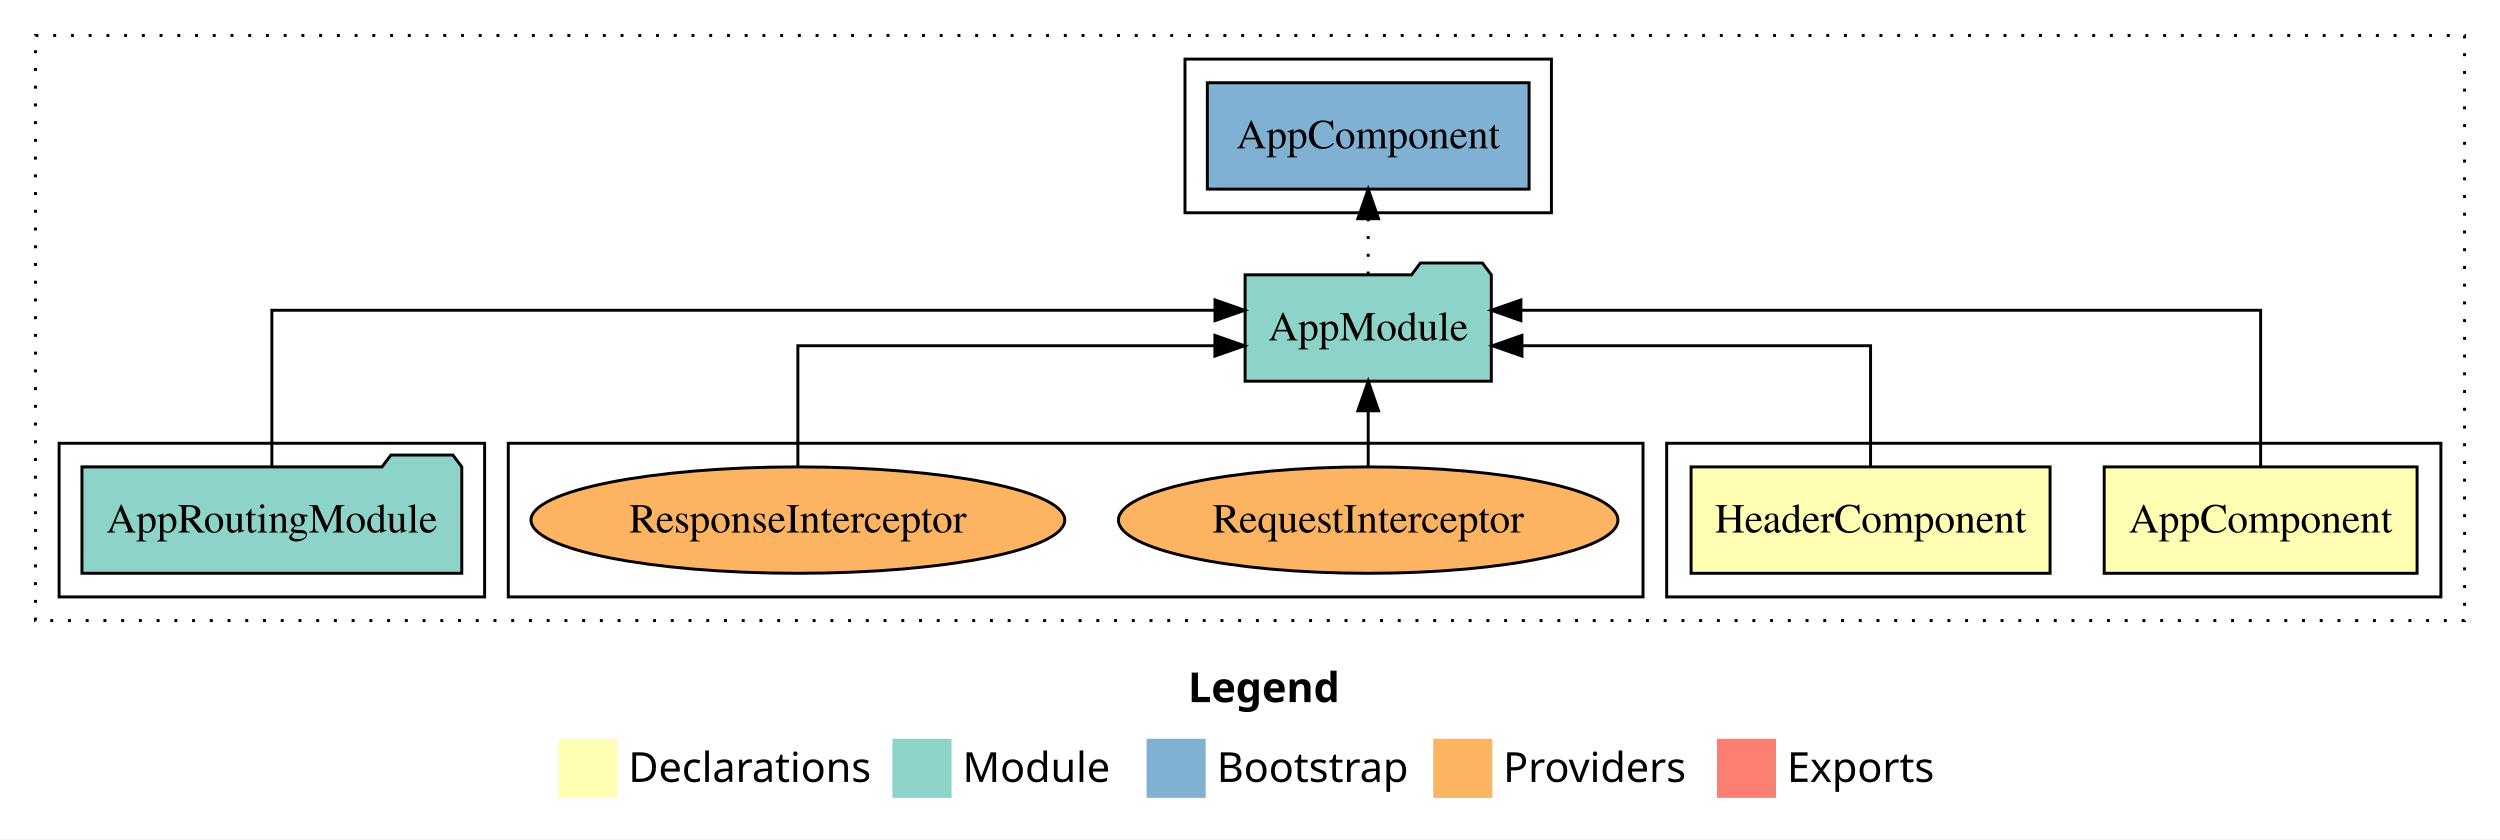
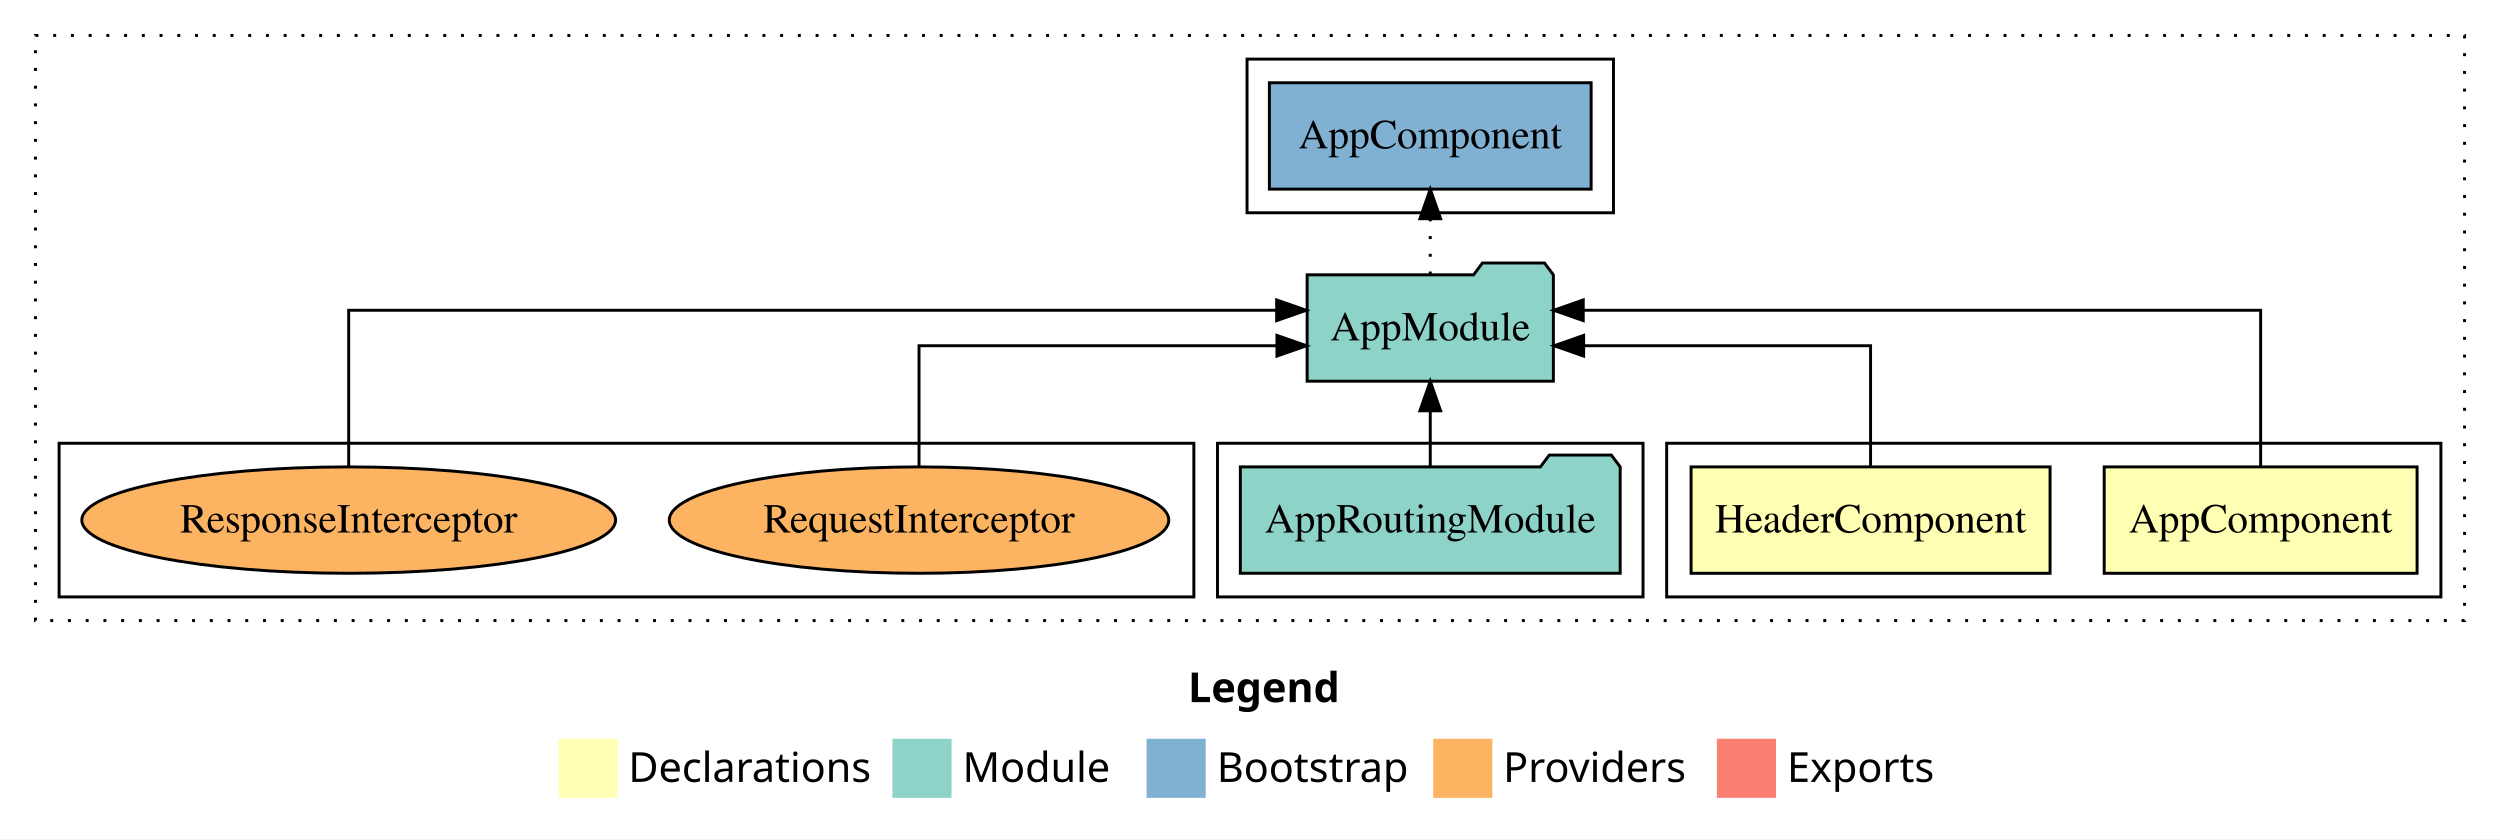
<svg xmlns="http://www.w3.org/2000/svg" width="846pt" height="284pt" viewBox="0.00 0.00 846.00 284.00">
  <g id="graph0" class="graph" transform="scale(1 1) rotate(0) translate(4 280)">
    <polygon fill="white" stroke="transparent" points="-4,4 -4,-280 842,-280 842,4 -4,4" />
    <text text-anchor="start" x="398.01" y="-42.4" font-family="sans-serif" font-weight="bold" font-size="14.00">Legend</text>
    <polygon fill="#ffffb3" stroke="transparent" points="185,-10 185,-30 205,-30 205,-10 185,-10" />
    <text text-anchor="start" x="208.63" y="-15.4" font-family="sans-serif" font-size="14.00">  Declarations</text>
    <polygon fill="#8dd3c7" stroke="transparent" points="298,-10 298,-30 318,-30 318,-10 298,-10" />
    <text text-anchor="start" x="321.73" y="-15.4" font-family="sans-serif" font-size="14.00">  Module</text>
    <polygon fill="#80b1d3" stroke="transparent" points="384,-10 384,-30 404,-30 404,-10 384,-10" />
    <text text-anchor="start" x="407.78" y="-15.4" font-family="sans-serif" font-size="14.00">  Bootstrap</text>
    <polygon fill="#fdb462" stroke="transparent" points="481,-10 481,-30 501,-30 501,-10 481,-10" />
    <text text-anchor="start" x="504.67" y="-15.4" font-family="sans-serif" font-size="14.00">  Providers</text>
    <polygon fill="#fb8072" stroke="transparent" points="577,-10 577,-30 597,-30 597,-10 577,-10" />
    <text text-anchor="start" x="600.73" y="-15.4" font-family="sans-serif" font-size="14.00">  Exports</text>
    <g id="clust1" class="cluster">
      <polygon fill="none" stroke="black" stroke-dasharray="1,5" points="8,-70 8,-268 830,-268 830,-70 8,-70" />
    </g>
    <g id="clust2" class="cluster">
      <polygon fill="none" stroke="black" points="560,-78 560,-130 822,-130 822,-78 560,-78" />
    </g>
-     <g id="clust8" class="cluster">
-       <polygon fill="none" stroke="black" points="168,-78 168,-130 552,-130 552,-78 168,-78" />
+     <g id="clust5" class="cluster">
+       <polygon fill="none" stroke="black" points="408,-78 408,-130 552,-130 552,-78 408,-78" />
    </g>
    <g id="clust7" class="cluster">
-       <polygon fill="none" stroke="black" points="397,-208 397,-260 521,-260 521,-208 397,-208" />
+       <polygon fill="none" stroke="black" points="418,-208 418,-260 542,-260 542,-208 418,-208" />
    </g>
-     <g id="clust5" class="cluster">
-       <polygon fill="none" stroke="black" points="16,-78 16,-130 160,-130 160,-78 16,-78" />
+     <g id="clust8" class="cluster">
+       <polygon fill="none" stroke="black" points="16,-78 16,-130 400,-130 400,-78 16,-78" />
    </g>
    <g id="node1" class="node">
      <polygon fill="#ffffb3" stroke="black" points="813.94,-122 708.06,-122 708.06,-86 813.94,-86 813.94,-122" />
      <text text-anchor="middle" x="761" y="-99.8" font-family="Times,serif" font-size="14.00">AppComponent</text>
    </g>
    <g id="node3" class="node">
-       <polygon fill="#8dd3c7" stroke="black" points="500.66,-187 497.66,-191 476.66,-191 473.66,-187 417.34,-187 417.34,-151 500.66,-151 500.66,-187" />
-       <text text-anchor="middle" x="459" y="-164.8" font-family="Times,serif" font-size="14.00">AppModule</text>
+       <polygon fill="#8dd3c7" stroke="black" points="521.66,-187 518.66,-191 497.66,-191 494.66,-187 438.34,-187 438.34,-151 521.66,-151 521.66,-187" />
+       <text text-anchor="middle" x="480" y="-164.8" font-family="Times,serif" font-size="14.00">AppModule</text>
    </g>
    <g id="edge1" class="edge">
-       <path fill="none" stroke="black" d="M761,-122.28C761,-143.32 761,-175 761,-175 761,-175 510.67,-175 510.67,-175" />
-       <polygon fill="black" stroke="black" points="510.67,-171.5 500.67,-175 510.67,-178.5 510.67,-171.5" />
+       <path fill="none" stroke="black" d="M761,-122.28C761,-143.32 761,-175 761,-175 761,-175 531.77,-175 531.77,-175" />
+       <polygon fill="black" stroke="black" points="531.77,-171.5 521.77,-175 531.77,-178.5 531.77,-171.5" />
    </g>
    <g id="node2" class="node">
      <polygon fill="#ffffb3" stroke="black" points="689.74,-122 568.26,-122 568.26,-86 689.74,-86 689.74,-122" />
      <text text-anchor="middle" x="629" y="-99.8" font-family="Times,serif" font-size="14.00">HeaderComponent</text>
    </g>
    <g id="edge2" class="edge">
-       <path fill="none" stroke="black" d="M629,-122.02C629,-139.37 629,-163 629,-163 629,-163 511.02,-163 511.02,-163" />
-       <polygon fill="black" stroke="black" points="511.02,-159.5 501.02,-163 511.02,-166.5 511.02,-159.5" />
+       <path fill="none" stroke="black" d="M629,-122.02C629,-139.37 629,-163 629,-163 629,-163 531.9,-163 531.9,-163" />
+       <polygon fill="black" stroke="black" points="531.9,-159.5 521.9,-163 531.9,-166.5 531.9,-159.5" />
    </g>
    <g id="node5" class="node">
-       <polygon fill="#80b1d3" stroke="black" points="513.44,-252 404.56,-252 404.56,-216 513.44,-216 513.44,-252" />
-       <text text-anchor="middle" x="459" y="-229.8" font-family="Times,serif" font-size="14.00">AppComponent </text>
+       <polygon fill="#80b1d3" stroke="black" points="534.44,-252 425.56,-252 425.56,-216 534.44,-216 534.44,-252" />
+       <text text-anchor="middle" x="480" y="-229.8" font-family="Times,serif" font-size="14.00">AppComponent </text>
    </g>
    <g id="edge4" class="edge">
-       <path fill="none" stroke="black" stroke-dasharray="1,5" d="M459,-187.11C459,-187.11 459,-205.99 459,-205.99" />
-       <polygon fill="black" stroke="black" points="455.5,-205.99 459,-215.99 462.5,-205.99 455.5,-205.99" />
+       <path fill="none" stroke="black" stroke-dasharray="1,5" d="M480,-187.11C480,-187.11 480,-205.99 480,-205.99" />
+       <polygon fill="black" stroke="black" points="476.5,-205.99 480,-215.99 483.5,-205.99 476.5,-205.99" />
    </g>
    <g id="node4" class="node">
-       <polygon fill="#8dd3c7" stroke="black" points="152.27,-122 149.27,-126 128.27,-126 125.27,-122 23.73,-122 23.73,-86 152.27,-86 152.27,-122" />
-       <text text-anchor="middle" x="88" y="-99.8" font-family="Times,serif" font-size="14.00">AppRoutingModule</text>
+       <polygon fill="#8dd3c7" stroke="black" points="544.27,-122 541.27,-126 520.27,-126 517.27,-122 415.73,-122 415.73,-86 544.27,-86 544.27,-122" />
+       <text text-anchor="middle" x="480" y="-99.8" font-family="Times,serif" font-size="14.00">AppRoutingModule</text>
    </g>
    <g id="edge3" class="edge">
-       <path fill="none" stroke="black" d="M88,-122.28C88,-143.32 88,-175 88,-175 88,-175 407.16,-175 407.16,-175" />
-       <polygon fill="black" stroke="black" points="407.16,-178.5 417.16,-175 407.16,-171.5 407.16,-178.5" />
+       <path fill="none" stroke="black" d="M480,-122.11C480,-122.11 480,-140.99 480,-140.99" />
+       <polygon fill="black" stroke="black" points="476.5,-140.99 480,-150.99 483.5,-140.99 476.5,-140.99" />
    </g>
    <g id="node6" class="node">
-       <ellipse fill="#fdb462" stroke="black" cx="459" cy="-104" rx="84.51" ry="18" />
-       <text text-anchor="middle" x="459" y="-99.8" font-family="Times,serif" font-size="14.00">RequestInterceptor</text>
+       <ellipse fill="#fdb462" stroke="black" cx="307" cy="-104" rx="84.51" ry="18" />
+       <text text-anchor="middle" x="307" y="-99.8" font-family="Times,serif" font-size="14.00">RequestInterceptor</text>
    </g>
    <g id="edge5" class="edge">
-       <path fill="none" stroke="black" d="M459,-122.11C459,-122.11 459,-140.99 459,-140.99" />
-       <polygon fill="black" stroke="black" points="455.5,-140.99 459,-150.99 462.5,-140.99 455.5,-140.99" />
+       <path fill="none" stroke="black" d="M307,-122.02C307,-139.37 307,-163 307,-163 307,-163 428.12,-163 428.12,-163" />
+       <polygon fill="black" stroke="black" points="428.12,-166.5 438.12,-163 428.12,-159.5 428.12,-166.5" />
    </g>
    <g id="node7" class="node">
-       <ellipse fill="#fdb462" stroke="black" cx="266" cy="-104" rx="90.31" ry="18" />
-       <text text-anchor="middle" x="266" y="-99.8" font-family="Times,serif" font-size="14.00">ResponseInterceptor</text>
+       <ellipse fill="#fdb462" stroke="black" cx="114" cy="-104" rx="90.31" ry="18" />
+       <text text-anchor="middle" x="114" y="-99.8" font-family="Times,serif" font-size="14.00">ResponseInterceptor</text>
    </g>
    <g id="edge6" class="edge">
-       <path fill="none" stroke="black" d="M266,-122.02C266,-139.37 266,-163 266,-163 266,-163 407.12,-163 407.12,-163" />
-       <polygon fill="black" stroke="black" points="407.12,-166.5 417.12,-163 407.12,-159.5 407.12,-166.5" />
+       <path fill="none" stroke="black" d="M114,-122.28C114,-143.32 114,-175 114,-175 114,-175 428.02,-175 428.02,-175" />
+       <polygon fill="black" stroke="black" points="428.02,-178.5 438.02,-175 428.02,-171.5 428.02,-178.5" />
    </g>
  </g>
</svg>
